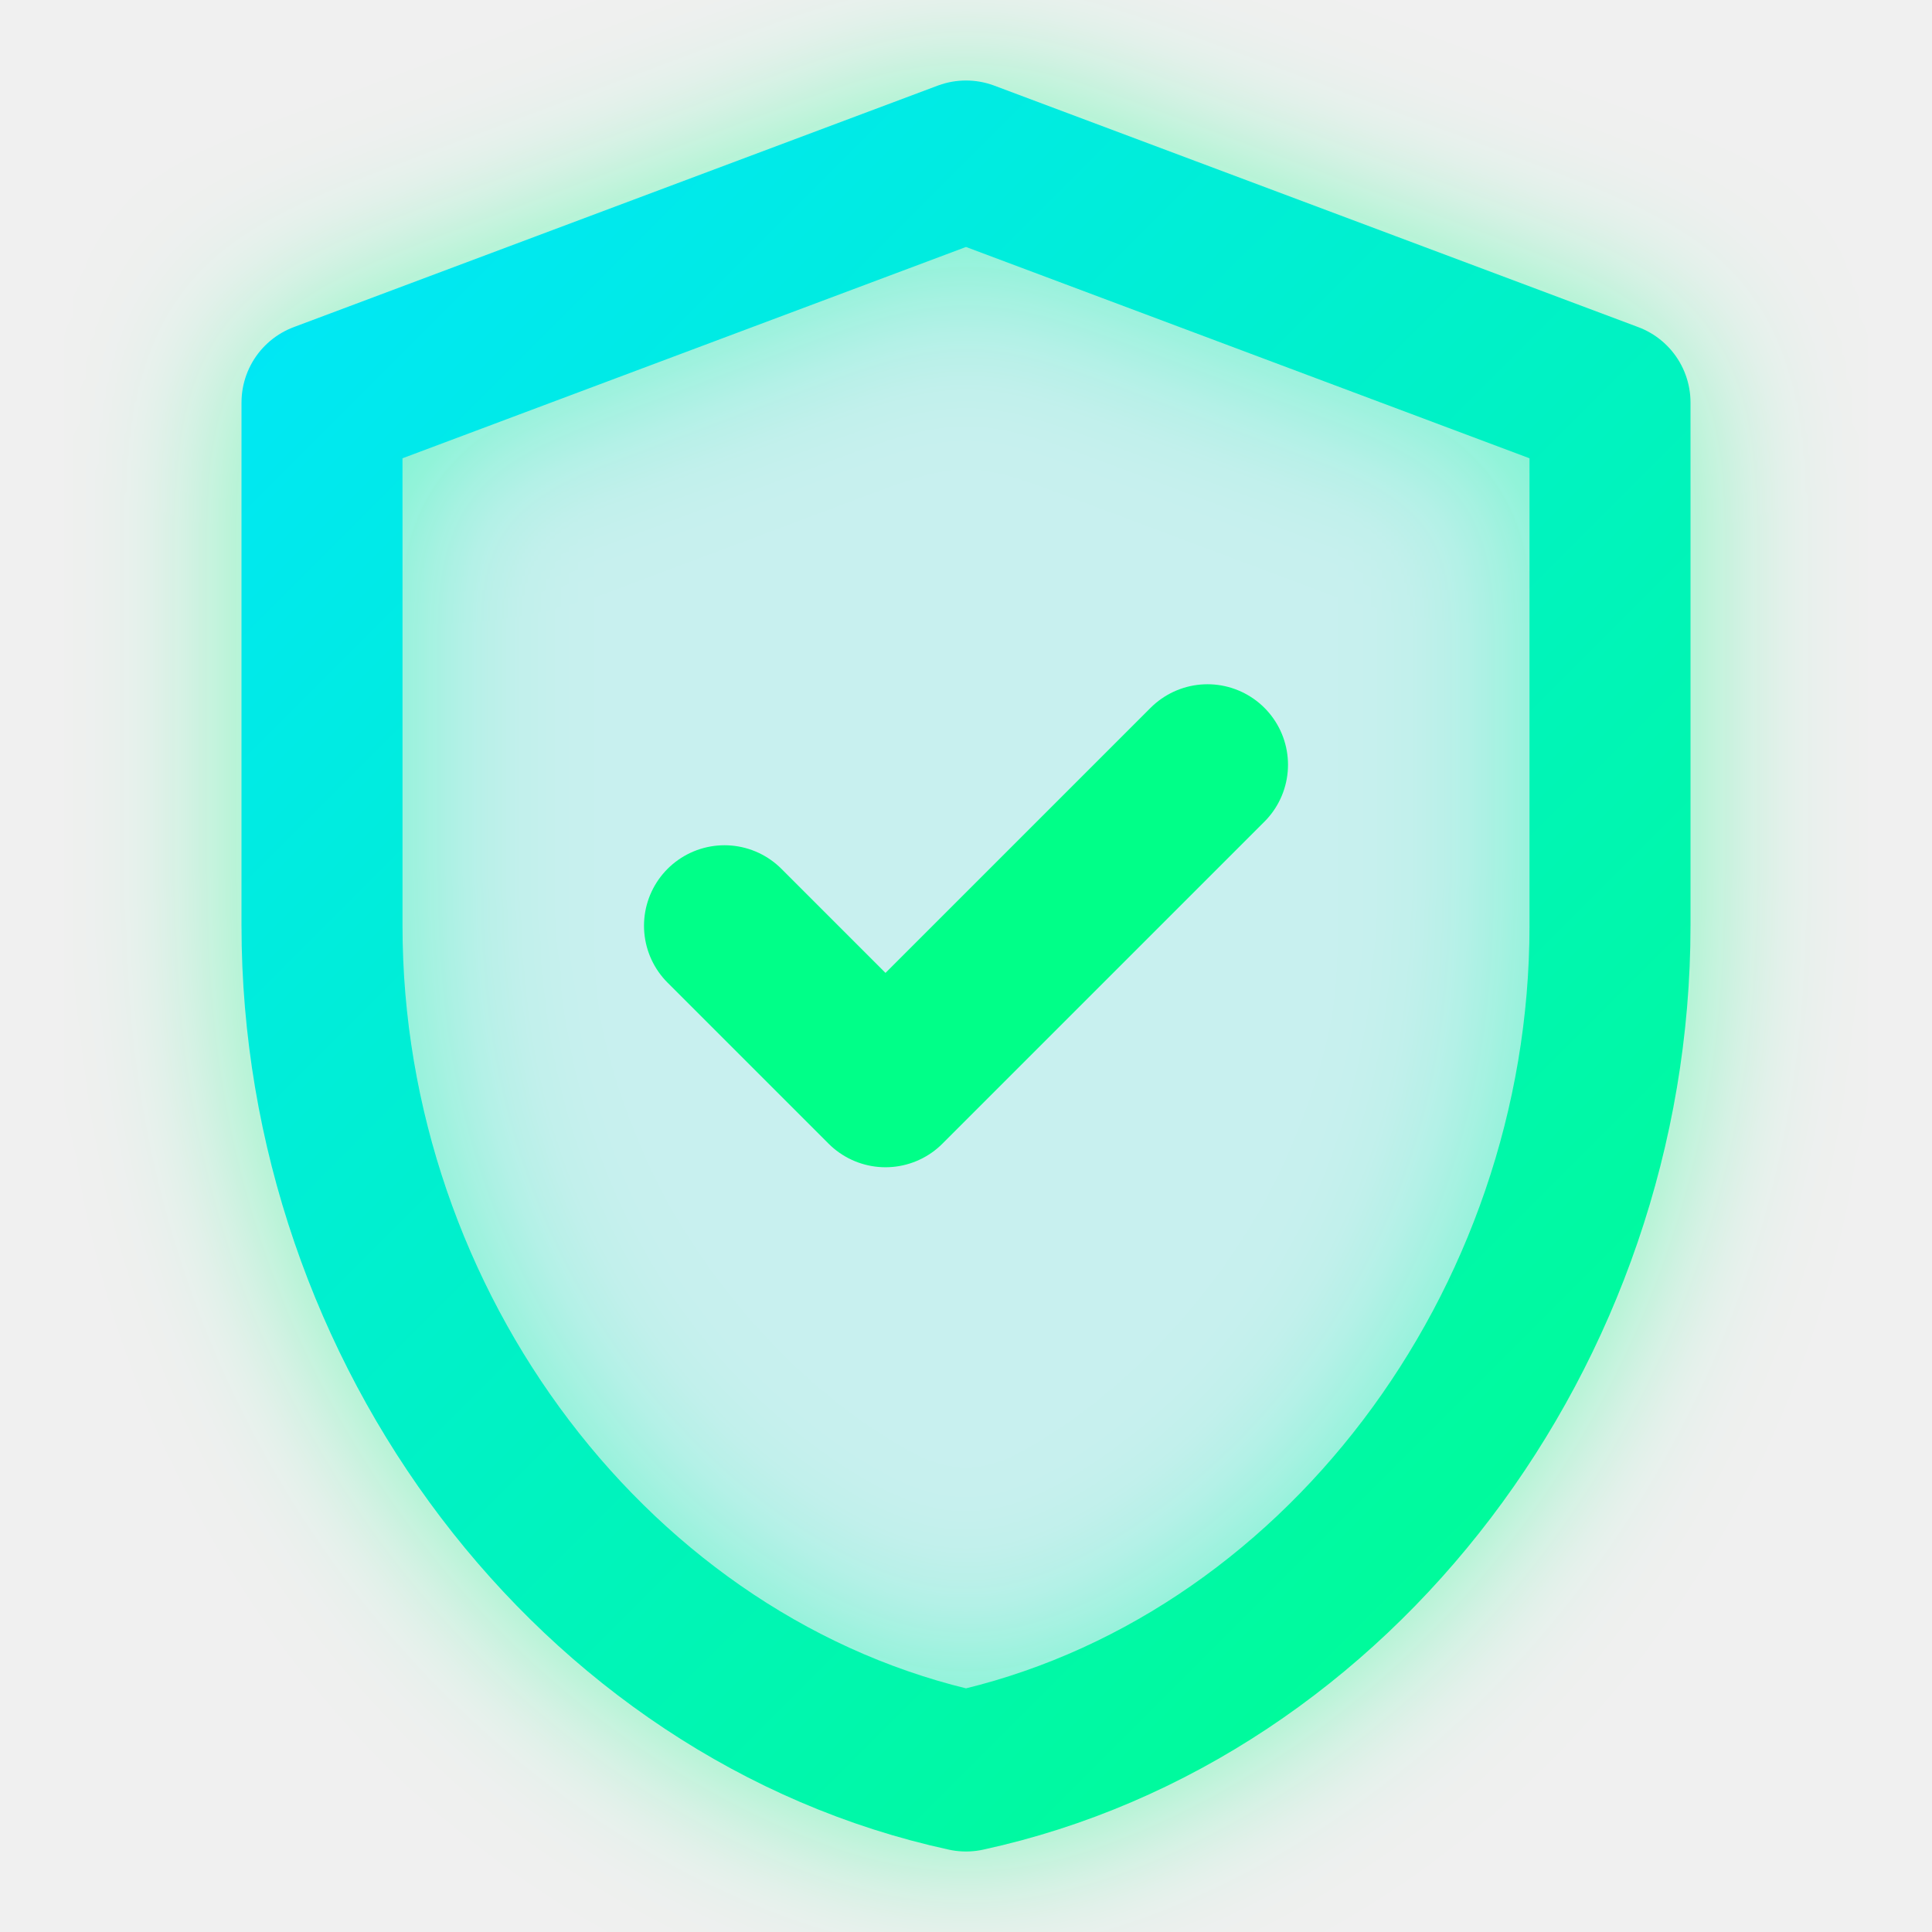
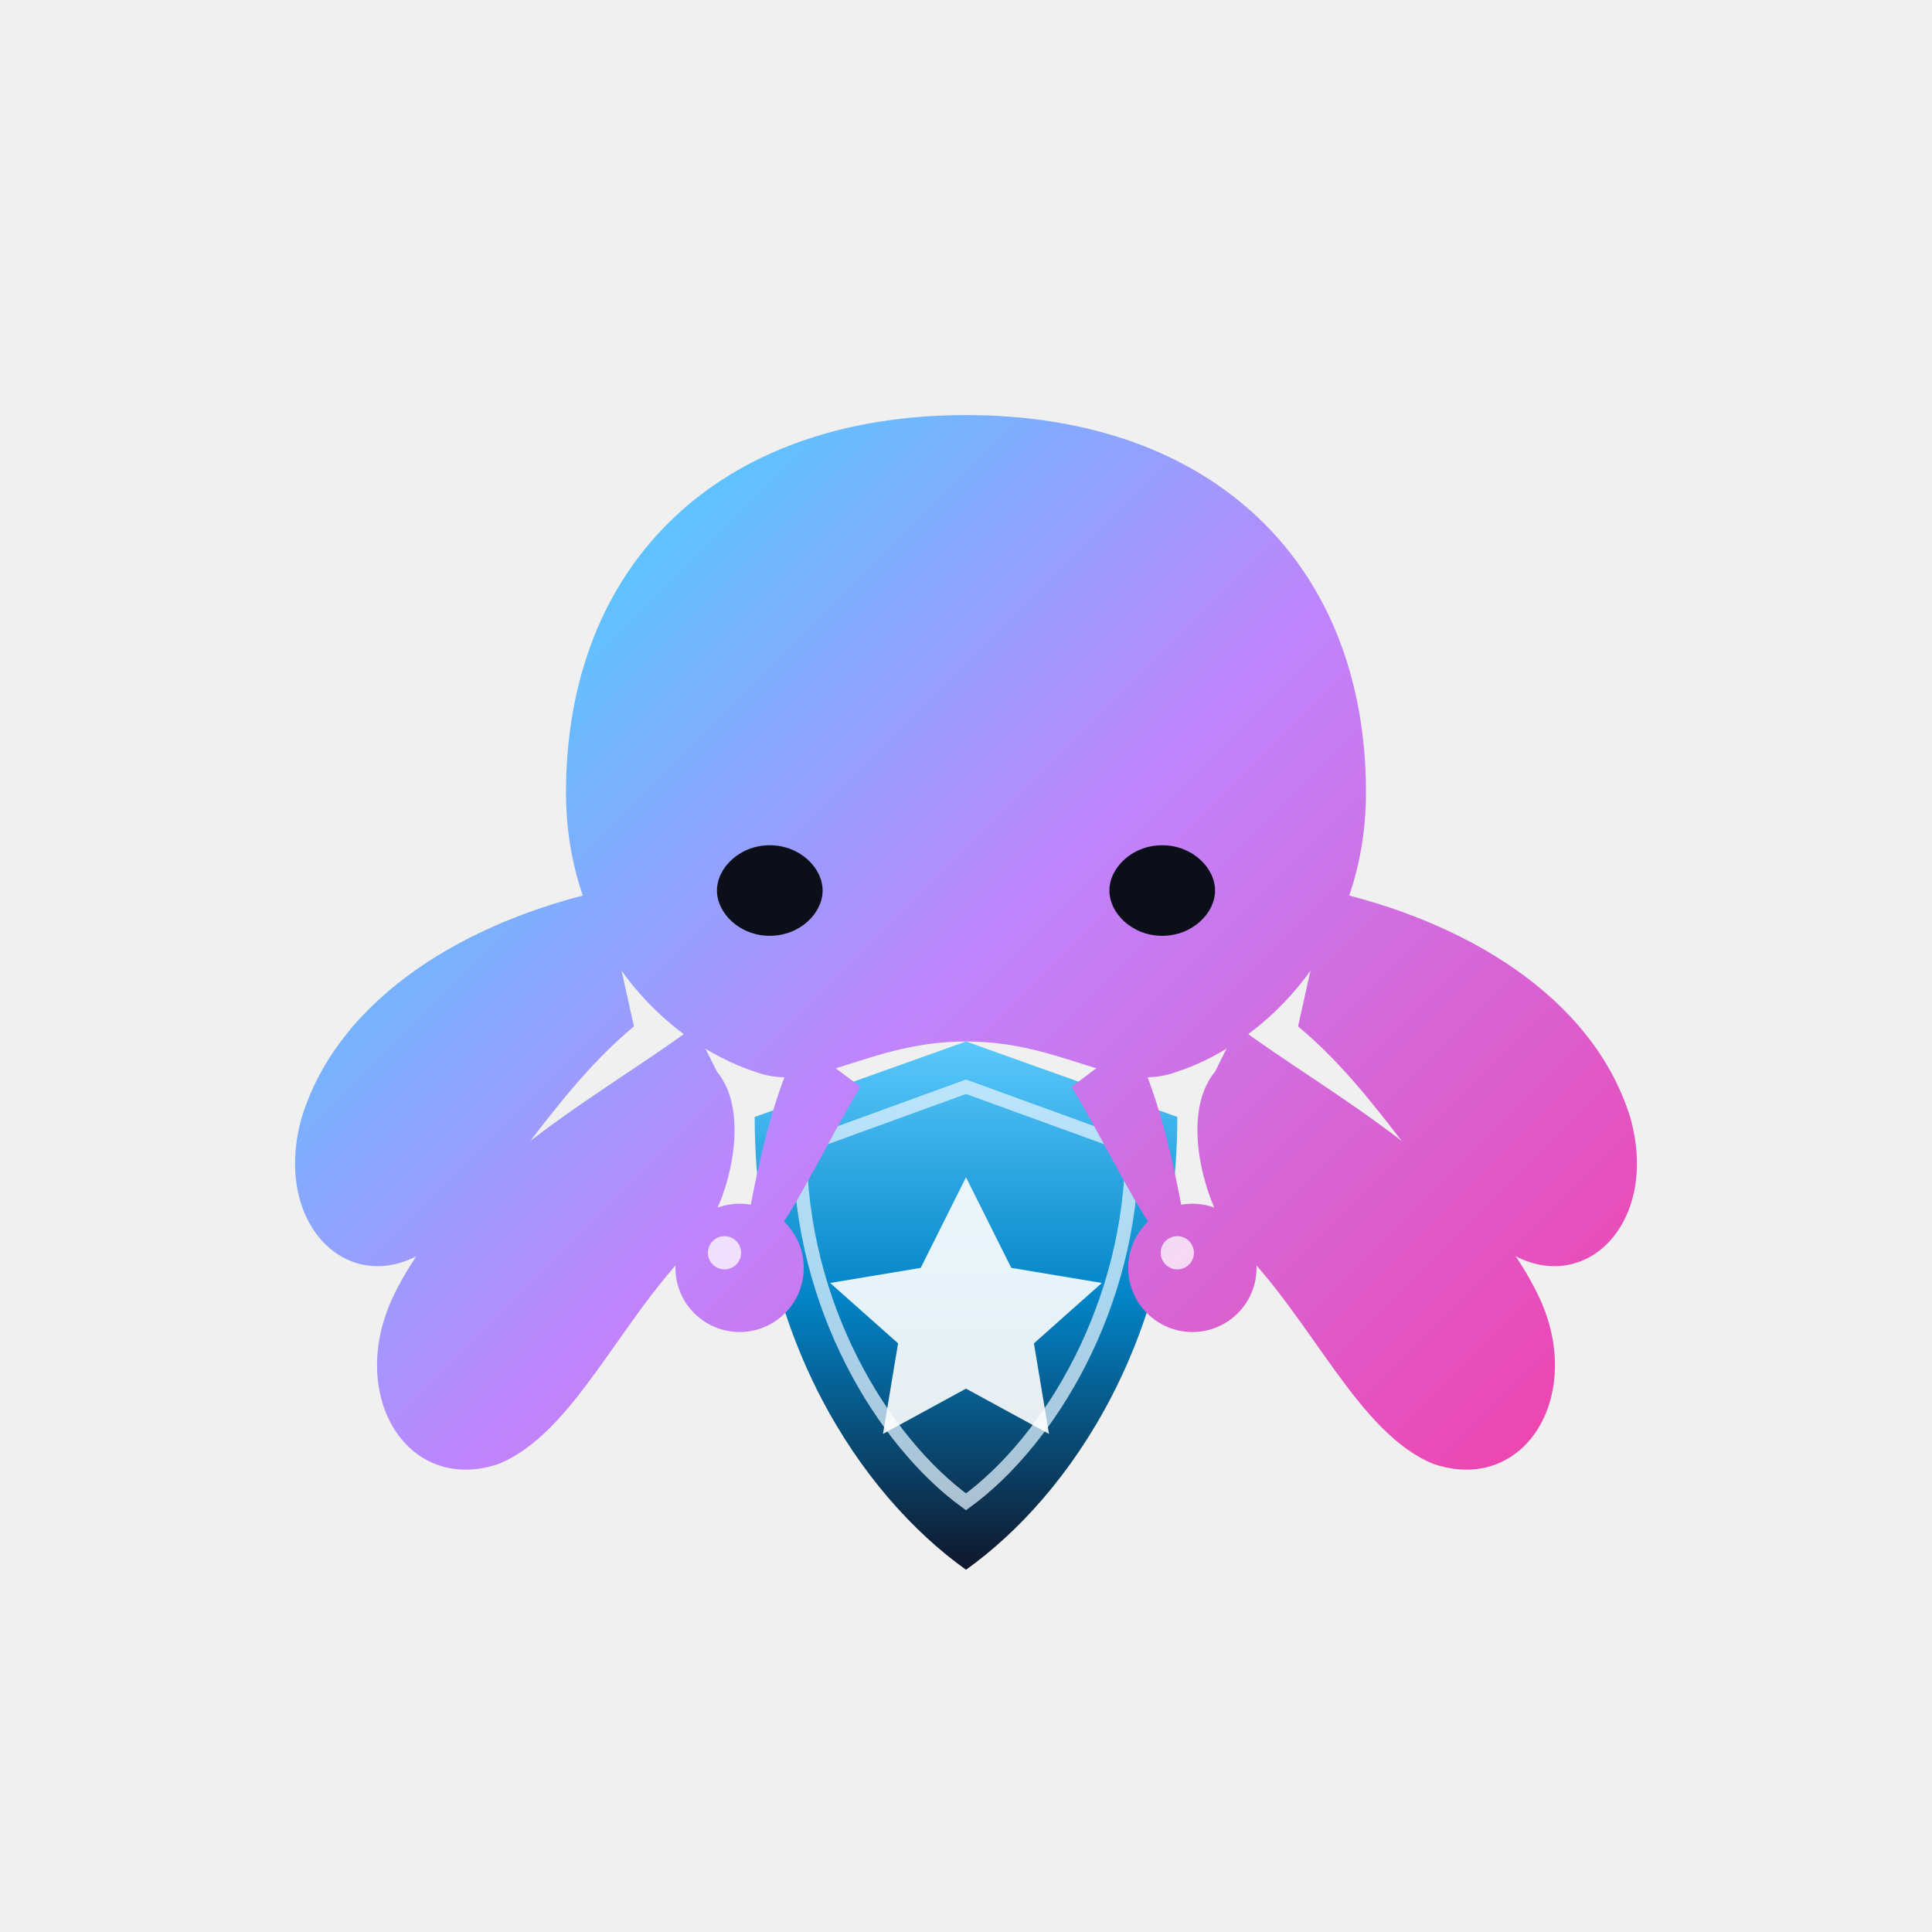
- <svg xmlns="http://www.w3.org/2000/svg" viewBox="0 0 24 24" width="24" height="24" fill="none">
+ <svg xmlns="http://www.w3.org/2000/svg" width="256" height="256" viewBox="0 0 256 256" fill="none">
  <defs>
-     <linearGradient id="shieldGrad" x1="2" y1="2" x2="22" y2="22" gradientUnits="userSpaceOnUse">
-       <stop offset="0%" stop-color="#00e5ff" />
-       <stop offset="100%" stop-color="#00ff88" />
+     <linearGradient id="octoGradient" x1="32" y1="32" x2="224" y2="224" gradientUnits="userSpaceOnUse">
+       <stop offset="0%" stop-color="#00FFFF" />
+       <stop offset="50%" stop-color="#C084FC" />
+       <stop offset="100%" stop-color="#FF2E93" />
    </linearGradient>
-     <filter id="shieldGlow" x="-20%" y="-20%" width="140%" height="140%">
-       <feDropShadow dx="0" dy="0" stdDeviation="1" flood-color="#00ff88" flood-opacity="0.5" />
-     </filter>
+     <linearGradient id="shieldCyan3D" x1="128" y1="136" x2="128" y2="208" gradientUnits="userSpaceOnUse">
+       <stop offset="0%" stop-color="#60CDFF" />
+       <stop offset="50%" stop-color="#0284C7" />
+       <stop offset="100%" stop-color="#0F172A" />
+     </linearGradient>
  </defs>
-   <path d="M12 2L4 5v6.5C4 16.5 7.4 21 12 22c4.6-1 8-5.5 8-10.5V5l-8-3z" stroke="url(#shieldGrad)" stroke-width="2" stroke-linecap="round" stroke-linejoin="round" fill="rgba(0, 229, 255, 0.12)" filter="url(#shieldGlow)" />
-   <path d="M9 11.5l2 2 4-4" stroke="#00ff88" stroke-width="2" stroke-linecap="round" stroke-linejoin="round" />
+   <g fill="url(#octoGradient)">
+     <path d="M128 55 C95 55 75 75 75 105 C75 125 88 138 100 142 C108 145 115 138 128 138 C141 138 148 145 156 142 C168 138 181 125 181 105 C181 75 161 55 128 55 Z" />
+     <path d="M102 112 C98 112 95 115 95 118 C95 121 98 124 102 124 C106 124 109 121 109 118 C109 115 106 112 102 112 Z" fill="#0B0F19" />
+     <path d="M154 112 C150 112 147 115 147 118 C147 121 150 124 154 124 C158 124 161 121 161 118 C161 115 158 112 154 112 Z" fill="#0B0F19" />
+     <path d="M92 136 C80 145 60 155 52 172 C46 185 54 198 66 194 C76 190 82 175 92 165 C96 161 100 148 95 142 Z" />
+     <path d="M80 118 C62 122 45 132 40 148 C36 162 46 172 56 166 C66 160 72 146 84 136 Z" />
+     <path d="M164 136 C176 145 196 155 204 172 C210 185 202 198 190 194 C180 190 174 175 164 165 C160 161 156 148 161 142 Z" />
+     <path d="M176 118 C194 122 211 132 216 148 C220 162 210 172 200 166 C190 160 184 146 172 136 Z" />
+   </g>
+   <g>
+     <path d="M128 138 L156 148 C156 177 142 198 128 208 C114 198 100 177 100 148 Z" fill="url(#shieldCyan3D)" />
+     <path d="M128 144 L150 152 C150 173 139 191 128 199 C117 191 106 173 106 152 Z" fill="none" stroke="#E0F2FE" stroke-width="1.8" opacity="0.75" />
+     <path d="M128 156 L134 168 L146 170 L137 178 L139 190 L128 184 L117 190 L119 178 L110 170 L122 168 Z" fill="#FFFFFF" opacity="0.9" />
+   </g>
+   <g fill="url(#octoGradient)">
+     <path d="M106 138 C102 146 100 156 98 168 C103 166 108 154 114 144 Z" />
+     <path d="M150 138 C154 146 156 156 158 168 C153 166 148 154 142 144 Z" />
+   </g>
+   <g>
+     <circle cx="98" cy="168" r="8.5" fill="url(#octoGradient)" />
+     <circle cx="96" cy="166" r="2.2" fill="#FFFFFF" opacity="0.75" />
+     <circle cx="158" cy="168" r="8.5" fill="url(#octoGradient)" />
+     <circle cx="156" cy="166" r="2.2" fill="#FFFFFF" opacity="0.75" />
+   </g>
</svg>
